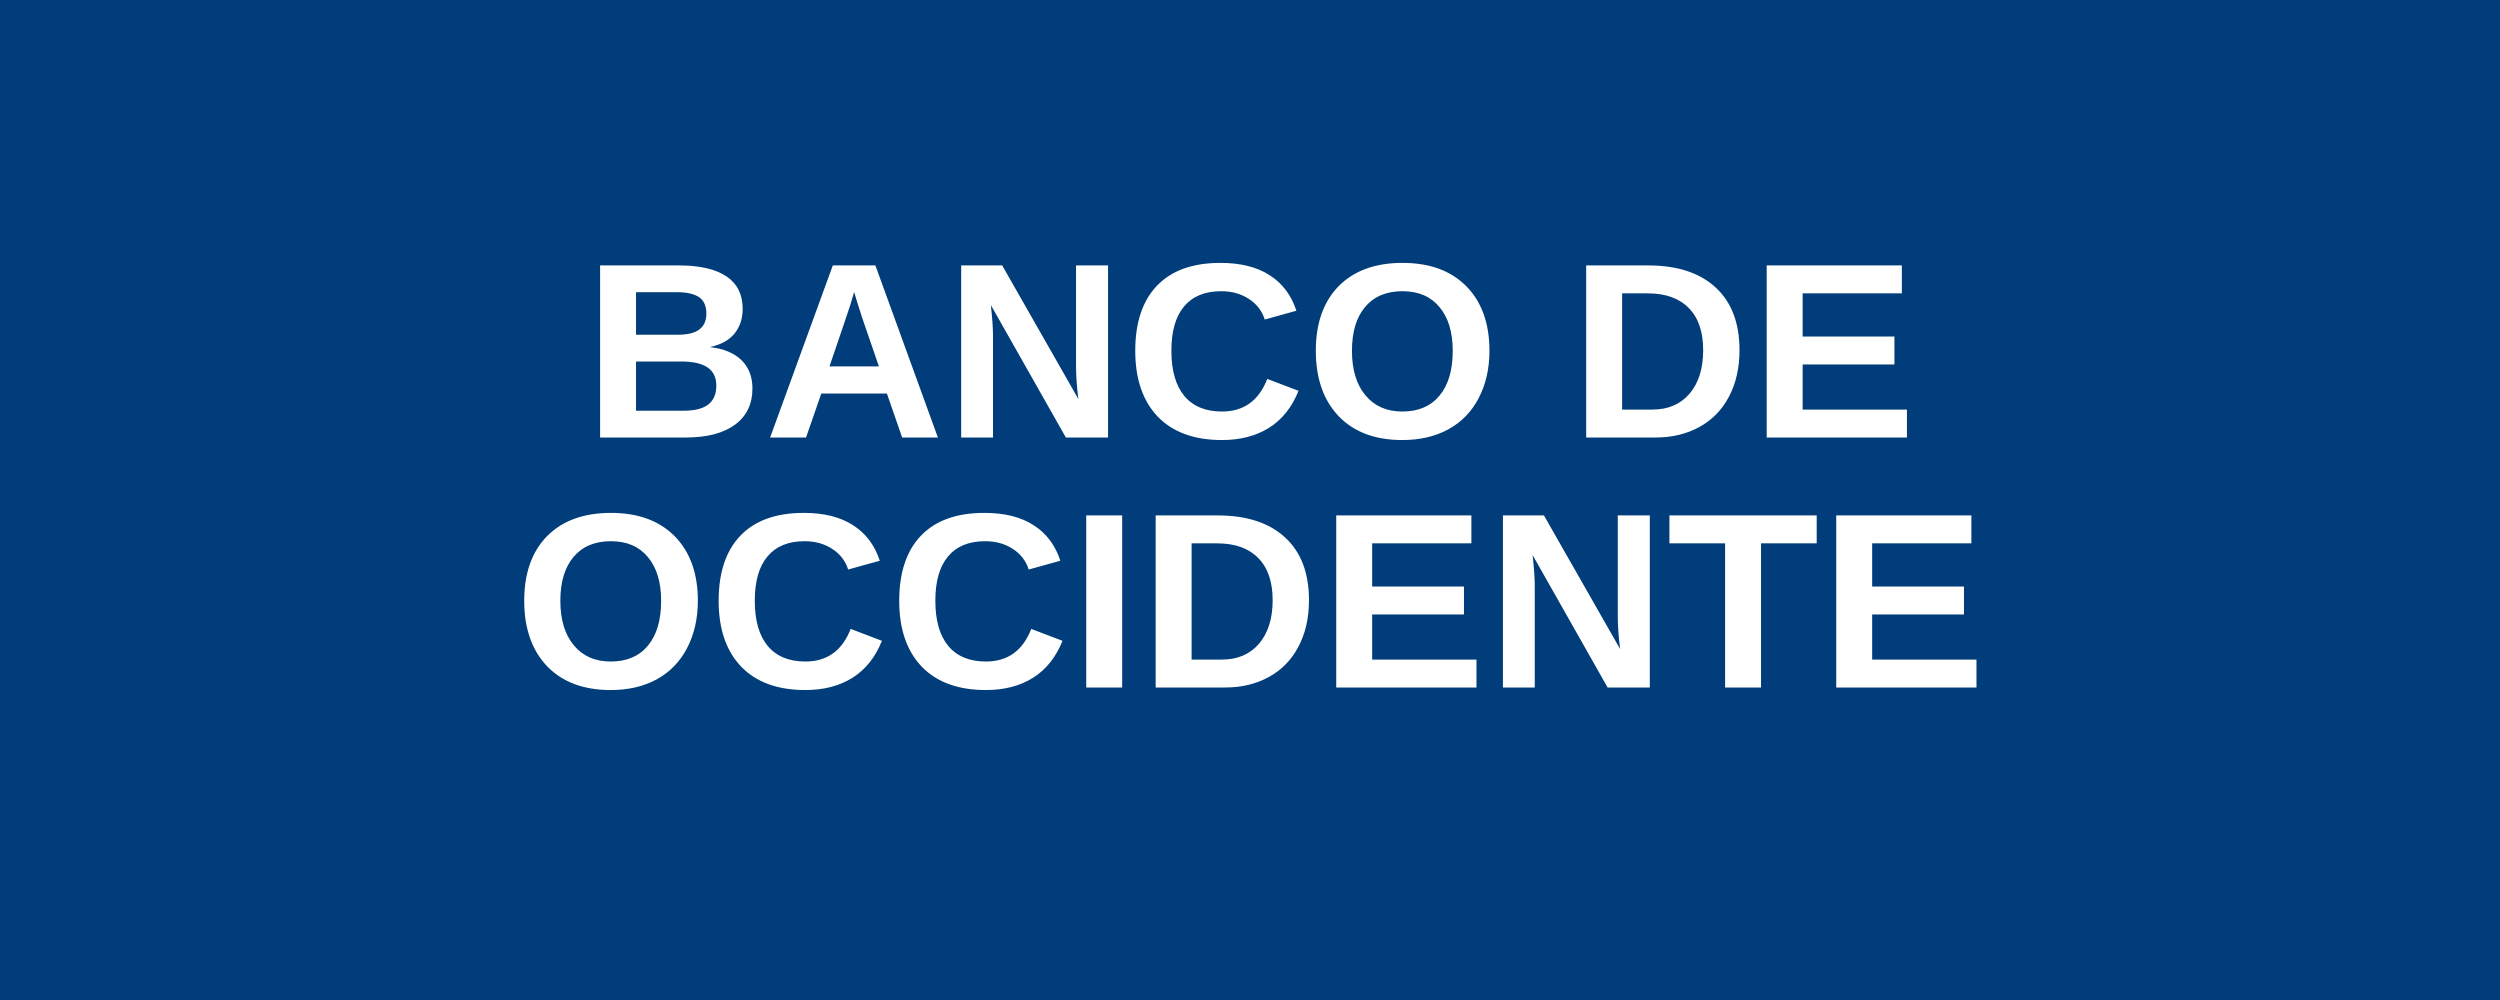
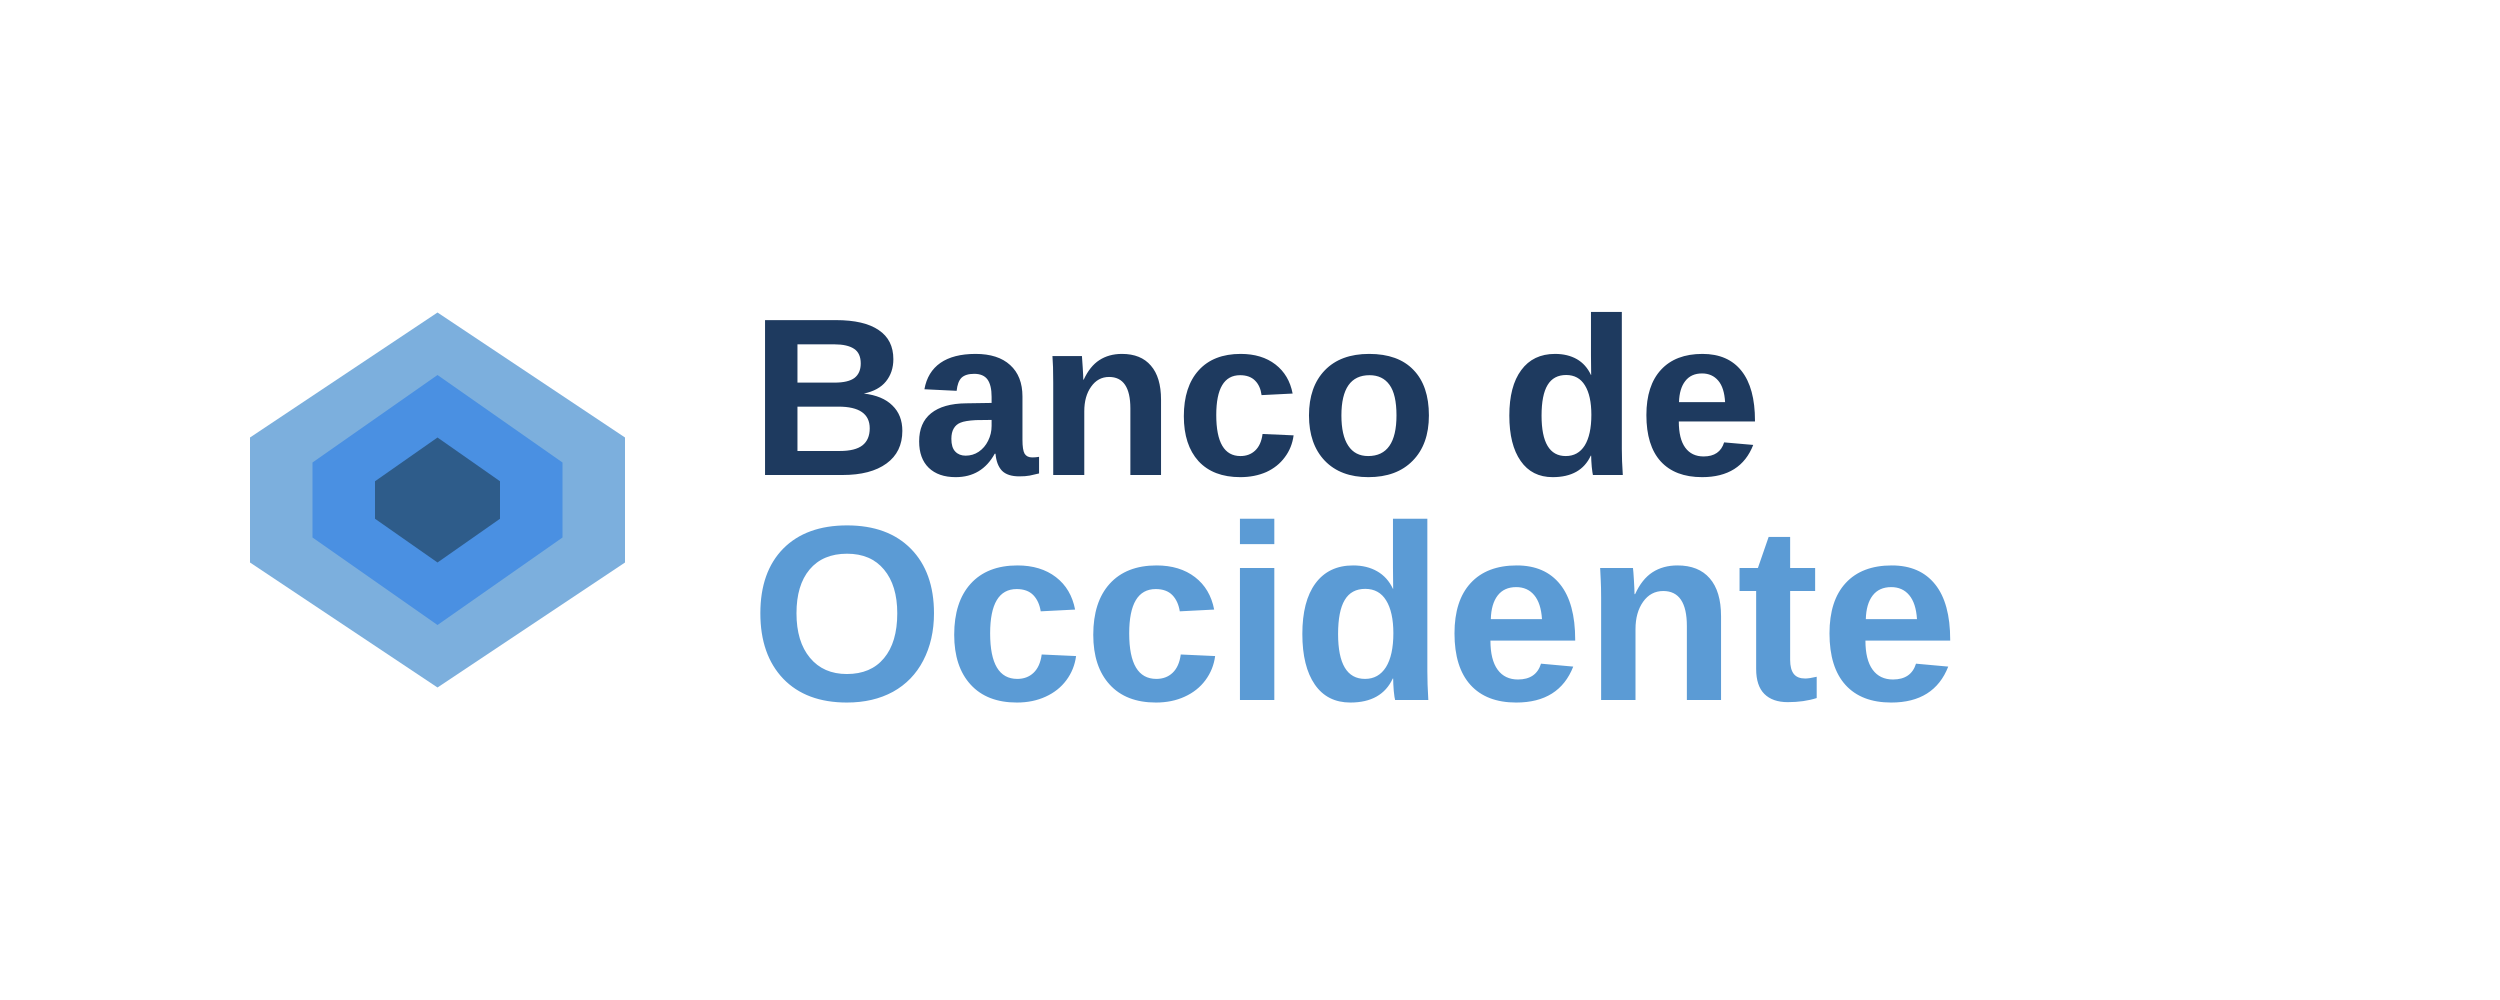
<svg xmlns="http://www.w3.org/2000/svg" viewBox="0 0 200 80" fill="none">
-   <rect width="200" height="80" fill="#003D7A" />
-   <text x="100" y="35" font-family="Arial, sans-serif" font-size="20" font-weight="bold" fill="white" text-anchor="middle">BANCO DE</text>
-   <text x="100" y="55" font-family="Arial, sans-serif" font-size="20" font-weight="bold" fill="white" text-anchor="middle">OCCIDENTE</text>
+   <rect width="200" height="80" fill="white" />
+   <path d="M 35 25 L 50 35 L 50 45 L 35 55 L 20 45 L 20 35 Z" fill="#5B9BD5" opacity="0.8" />
+   <path d="M 35 30 L 45 37 L 45 43 L 35 50 L 25 43 L 25 37 Z" fill="#4A90E2" />
+   <path d="M 35 35 L 40 38.5 L 40 41.5 L 35 45 L 30 41.5 L 30 38.5 Z" fill="#2E5C8A" />
+   <text x="60" y="38" font-family="Arial, sans-serif" font-size="18" font-weight="bold" fill="#1E3A5F">Banco de</text>
+   <text x="60" y="56" font-family="Arial, sans-serif" font-size="20" font-weight="bold" fill="#5B9BD5">Occidente</text>
</svg>
